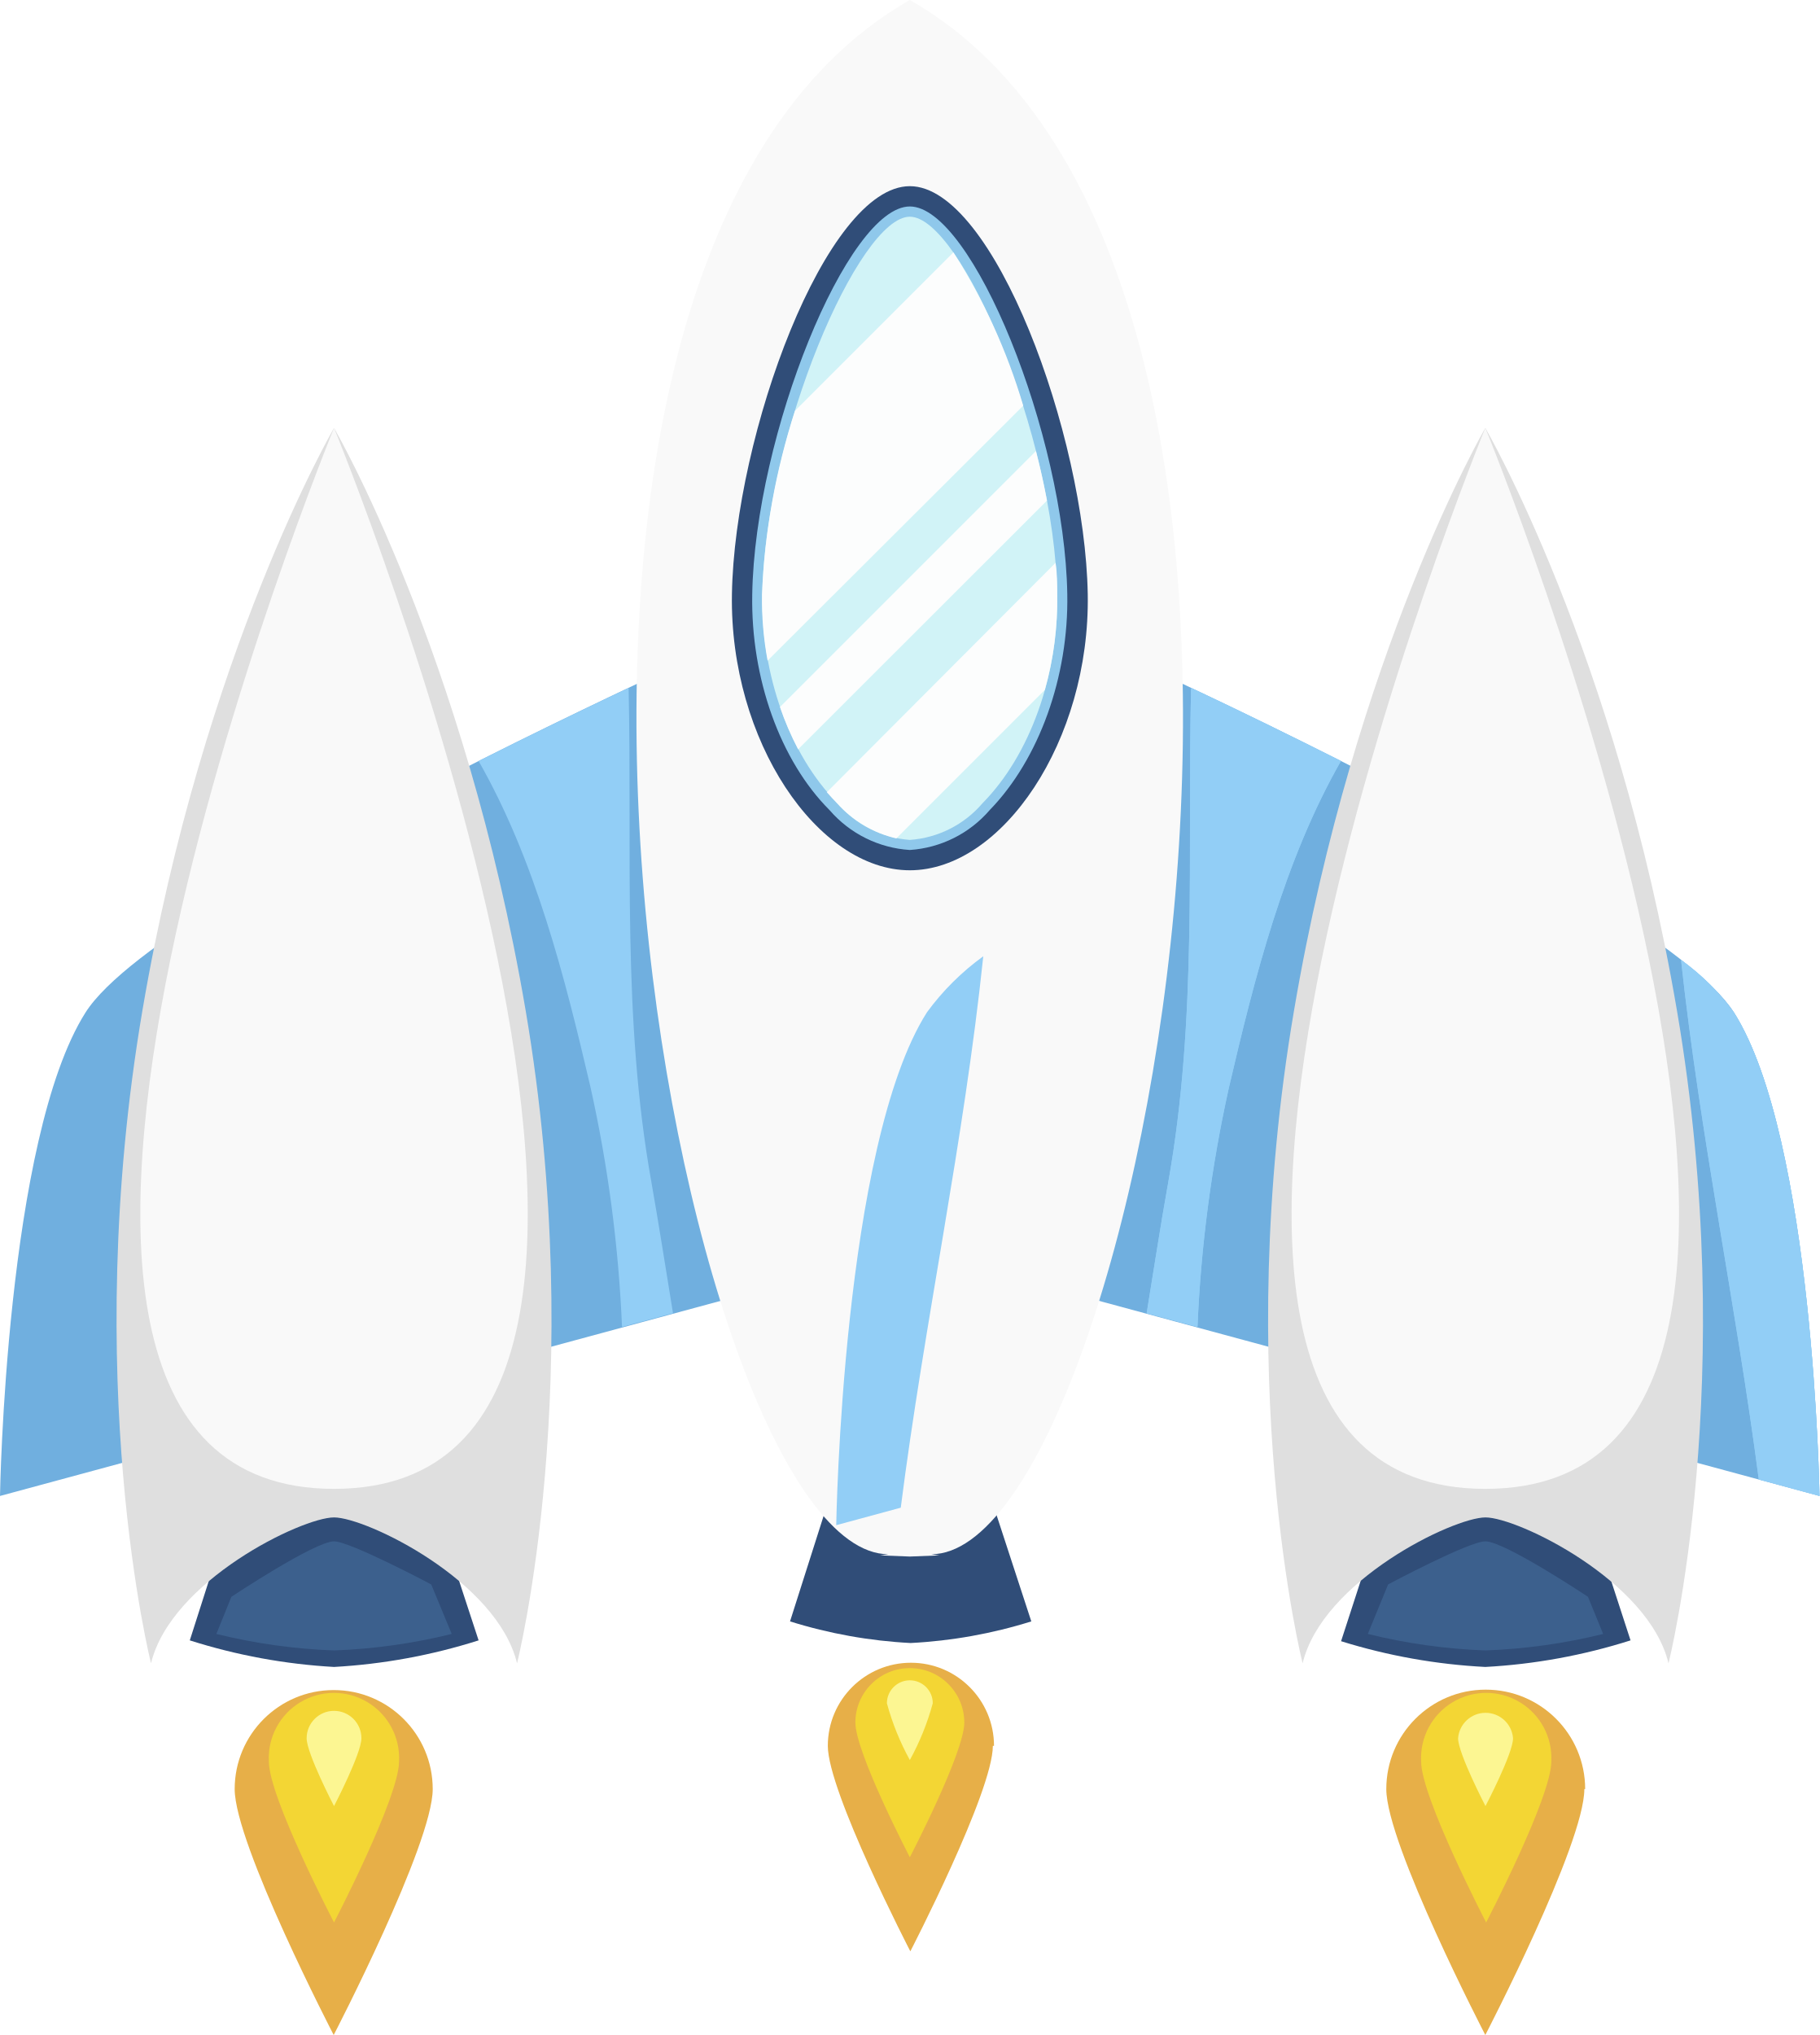
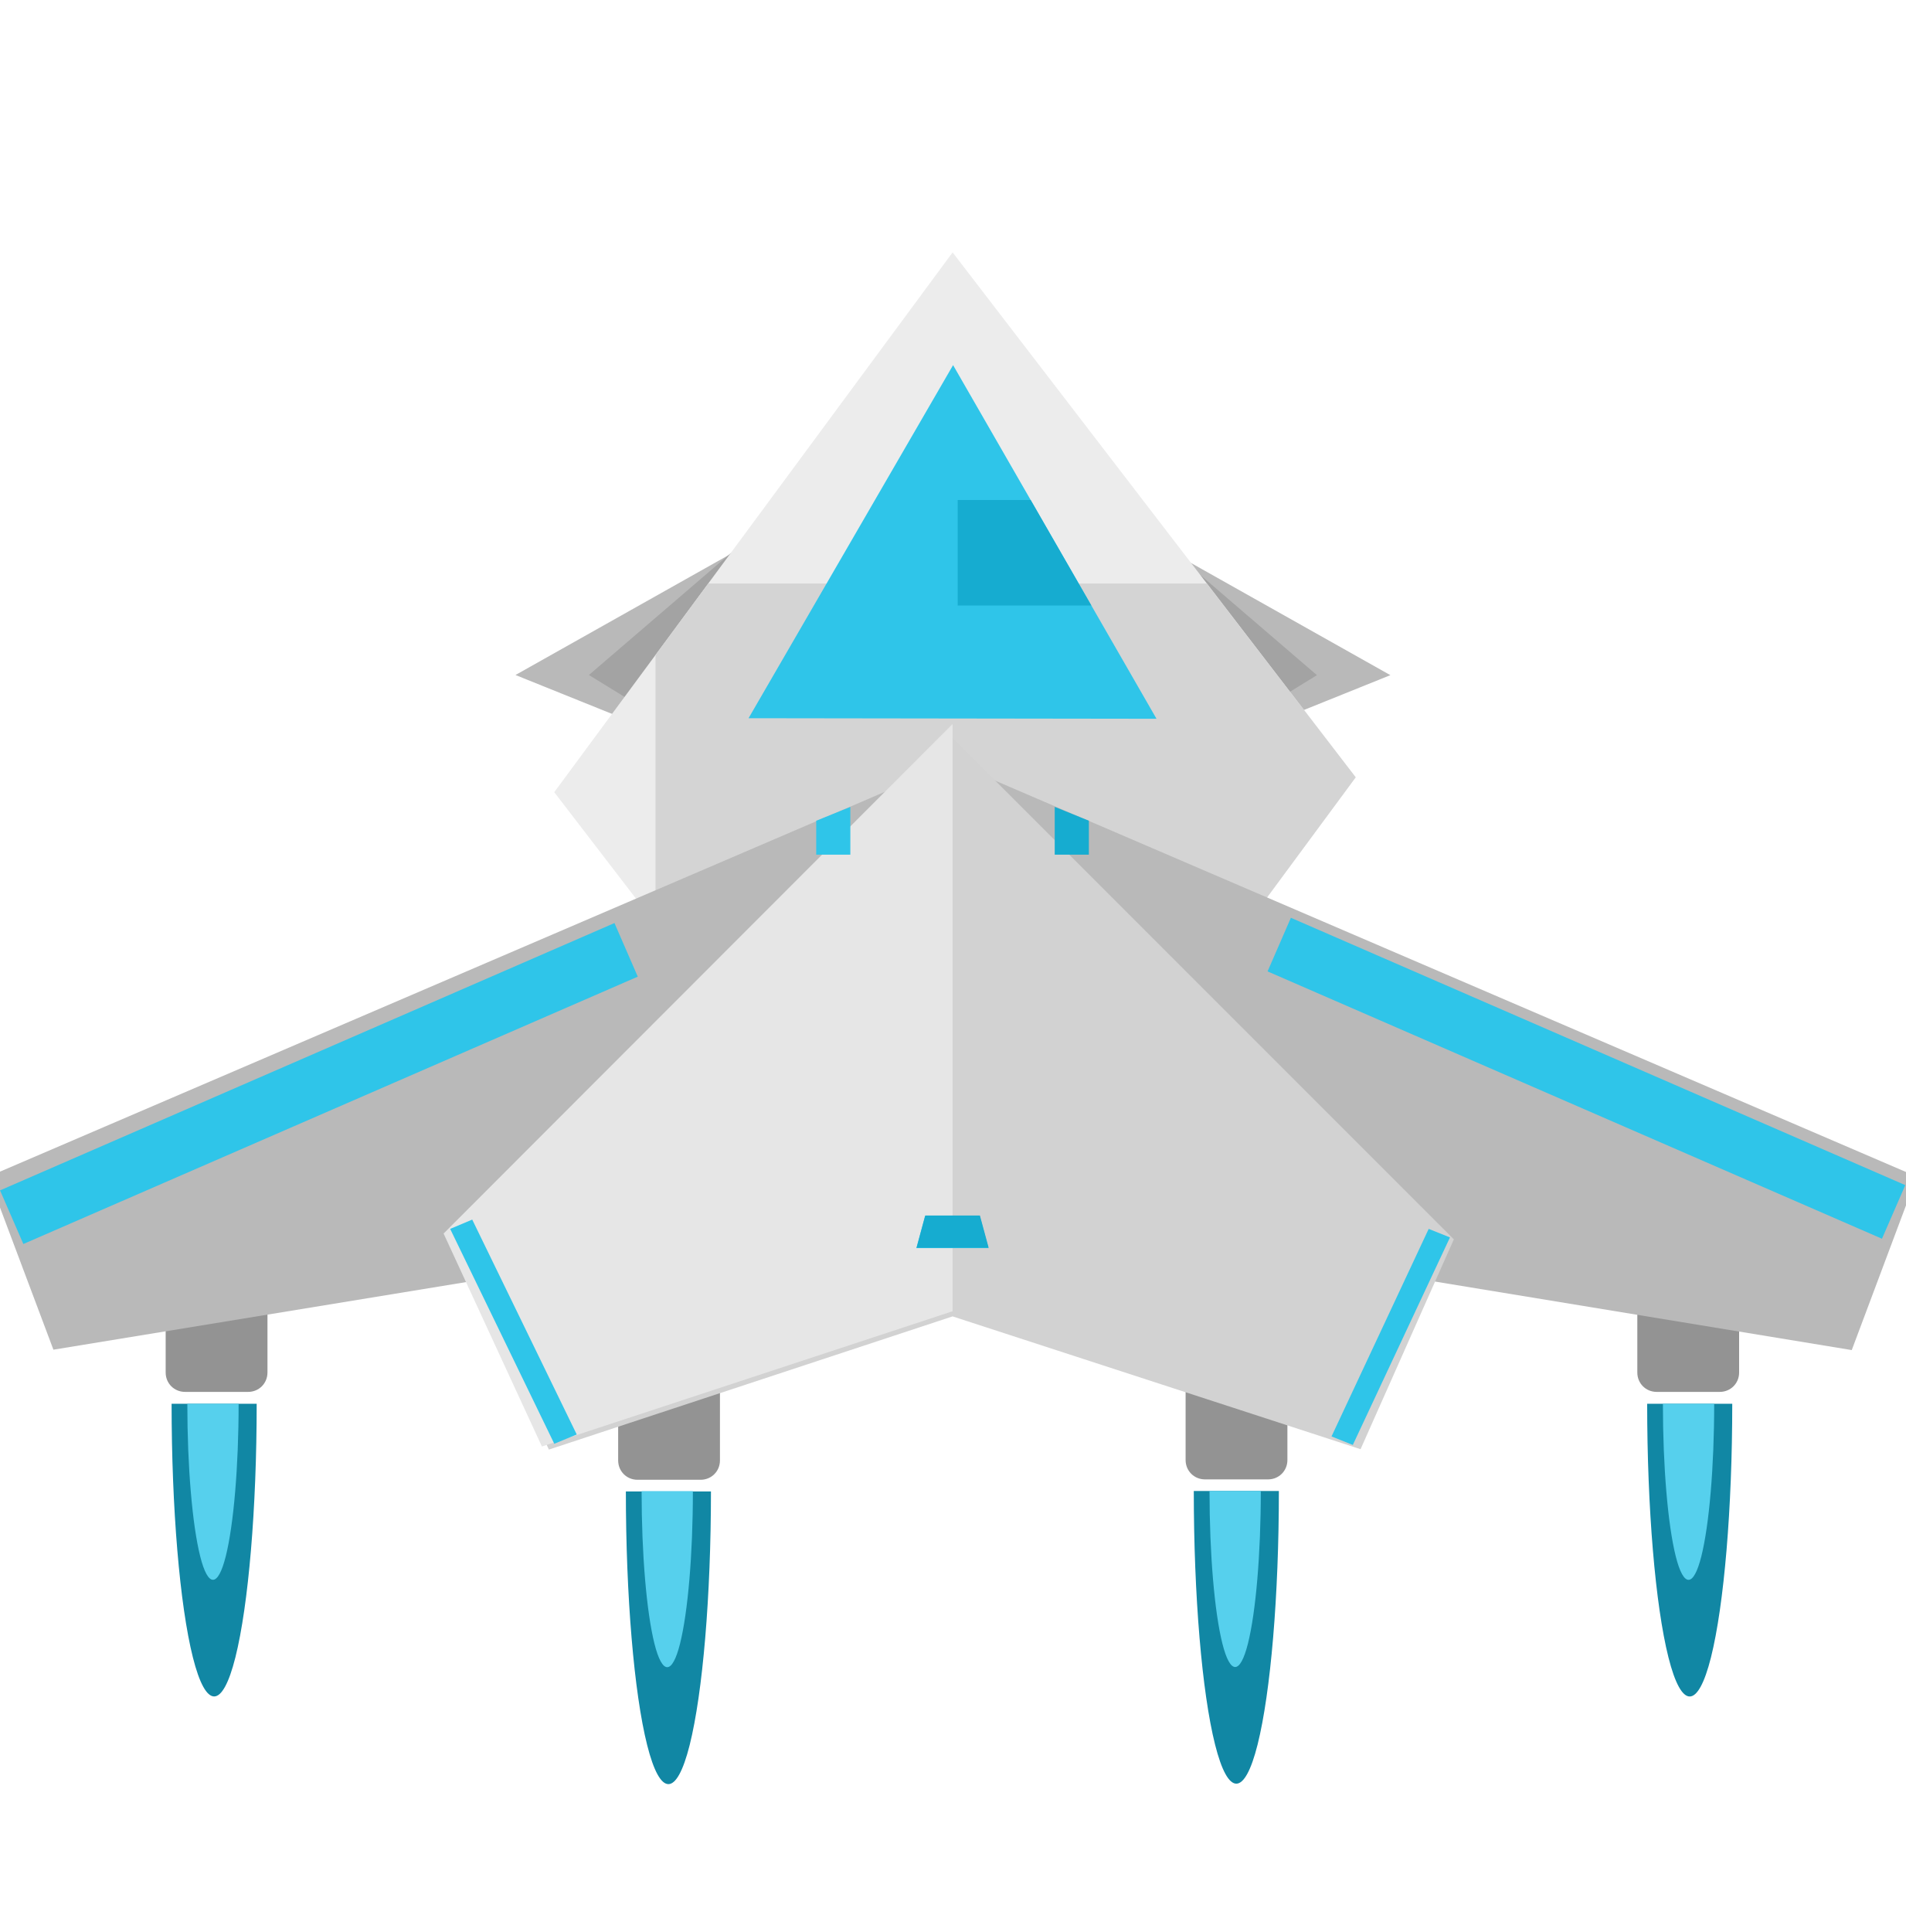
- <svg xmlns="http://www.w3.org/2000/svg" viewBox="0 0 110.25 123.3">
-   <defs>
-     <style>.a{fill:#70afdf;}.b{fill:#304d78;}.c{fill:#e7af48;}.d{fill:#f3d634;}.e{fill:#fcf692;}.f{fill:#92cef6;}.g{fill:#3c608d;}.h{fill:#dfdfdf;}.i{fill:#f9f9f9;}.j{fill:#8fc8eb;}.k{fill:#d1f3f7;}.l{fill:#fcfdfd;}</style>
-   </defs>
-   <path class="a" d="M61.65,77.48l48.6,13.16s-.34-21.63-5.18-29.29-44.52-25-44.52-25Z" />
-   <path class="a" d="M48.61,77.48,0,90.64S.34,69,5.18,61.35s44.52-25,44.52-25Z" />
-   <path class="b" d="M50.15,91.08l5,.33,5-.33,2.34,7.16a29.51,29.51,0,0,1-7.31,1.31,29.51,29.51,0,0,1-7.31-1.31Z" />
-   <path class="c" d="M60.16,105.78c0,2.78-5,12.45-5,12.45s-5-9.67-5-12.45a5,5,0,1,1,10.07,0Z" />
-   <path class="d" d="M58.43,104.37c0,1.82-3.3,8.16-3.3,8.16s-3.3-6.34-3.3-8.16a3.3,3.3,0,1,1,6.6,0Z" />
-   <path class="e" d="M56.52,103.2a15.63,15.63,0,0,1-1.39,3.44,15.63,15.63,0,0,1-1.39-3.44,1.39,1.39,0,1,1,2.78,0Z" />
-   <path class="f" d="M106.57,89.64l3.68,1s-.34-21.63-5.18-29.29a14.11,14.11,0,0,0-3.21-3.19C103,68.72,105.2,79.13,106.57,89.64Z" />
-   <path class="f" d="M74.47,65.87c1.55-6.65,3.34-13.73,6.78-19.76C78.09,44.52,75,43,72.17,41.68c-.23,10.1.4,20-1.39,30-.47,2.62-.87,5.26-1.3,7.89l3.08.83A82.82,82.82,0,0,1,74.47,65.87Z" />
-   <path class="f" d="M106.57,89.64l3.68,1s-.34-21.63-5.18-29.29a14.11,14.11,0,0,0-3.21-3.19C103,68.72,105.2,79.13,106.57,89.64Z" />
-   <path class="f" d="M74.47,65.87c1.55-6.65,3.34-13.73,6.78-19.76C78.09,44.52,75,43,72.17,41.68c-.23,10.1.4,20-1.39,30-.47,2.62-.87,5.26-1.3,7.89l3.08.83A82.82,82.82,0,0,1,74.47,65.87Z" />
-   <path class="f" d="M35.78,65.87C34.23,59.22,32.44,52.14,29,46.11c3.16-1.59,6.27-3.09,9.09-4.43.22,10.1-.41,20,1.39,30,.46,2.62.87,5.26,1.3,7.89l-3.09.83A82.82,82.82,0,0,0,35.78,65.87Z" />
-   <path class="b" d="M84.06,90.82l6,.4,5.95-.4,2.79,8.57A35.35,35.35,0,0,1,90,101a35.46,35.46,0,0,1-8.74-1.56Z" />
-   <path class="c" d="M96,108.4c0,3.33-6,14.9-6,14.9s-6-11.57-6-14.9a6,6,0,0,1,12.05,0Z" />
-   <path class="d" d="M94,106.72c0,2.18-3.95,9.76-3.95,9.76s-3.94-7.58-3.94-9.76a3.95,3.95,0,1,1,7.89,0Z" />
-   <path class="e" d="M91.68,105.32c0,.92-1.67,4.11-1.67,4.11s-1.66-3.19-1.66-4.11a1.67,1.67,0,0,1,3.33,0Z" />
-   <path class="g" d="M90,93.39c1.18,0,6.22,3.36,6.22,3.36L97.14,99A35,35,0,0,1,90,100a34.86,34.86,0,0,1-7.12-1l1.23-3S89,93.39,90,93.39Z" />
-   <path class="h" d="M101.1,100.78c-1.2-5-9.14-8.84-11.09-8.84s-9.88,3.83-11.08,8.84c0,0-4.34-17.14-.52-39.56C82.1,39.51,90,25.93,90,25.93s7.91,13.58,11.61,35.29C105.44,83.64,101.1,100.78,101.1,100.78Z" />
-   <path class="i" d="M90,25.93s26.41,64.28,0,64.28S90,25.93,90,25.93Z" />
-   <path class="b" d="M26.19,90.82l-6,.4-5.95-.4L11.5,99.39A35.35,35.35,0,0,0,20.24,101,35.46,35.46,0,0,0,29,99.39Z" />
-   <path class="c" d="M14.22,108.4c0,3.33,6,14.9,6,14.9s6-11.57,6-14.9a6,6,0,0,0-12,0Z" />
-   <path class="d" d="M16.29,106.72c0,2.18,3.95,9.76,3.95,9.76s3.94-7.58,3.94-9.76a3.95,3.95,0,1,0-7.89,0Z" />
-   <path class="e" d="M18.58,105.32c0,.92,1.66,4.11,1.66,4.11s1.66-3.19,1.66-4.11a1.66,1.66,0,0,0-3.32,0Z" />
-   <path class="g" d="M20.24,93.39c-1.17,0-6.22,3.36-6.22,3.36L13.11,99a35,35,0,0,0,7.13,1,35,35,0,0,0,7.13-1l-1.24-3S21.21,93.39,20.24,93.39Z" />
-   <path class="h" d="M9.15,100.78c1.21-5,9.14-8.84,11.09-8.84s9.88,3.83,11.09,8.84c0,0,4.33-17.14.52-39.56-3.7-21.71-11.61-35.29-11.61-35.29S12.33,39.51,8.63,61.22C4.82,83.64,9.15,100.78,9.15,100.78Z" />
-   <path class="i" d="M20.24,25.93s-26.41,64.28,0,64.28S20.24,25.93,20.24,25.93Z" />
-   <path class="i" d="M53.83,94.17C41.1,94.17,26.44,16.33,55.13,0c28.68,16.33,14,94.17,1.3,94.17l.49.07-1.79.07-1.8-.07Z" />
-   <path class="b" d="M55.13,11.28c-5.08,0-10.62,15.06-10.78,24.72-.15,8.9,5.2,16.73,10.78,16.73S66.06,44.9,65.91,36C65.74,26.34,60.2,11.28,55.13,11.28Z" />
-   <path class="j" d="M55.13,51.5a7,7,0,0,1-4.86-2.41c-3-3-4.78-8-4.69-13.07.16-9.67,5.78-23.51,9.55-23.51S64.51,26.35,64.67,36c.09,5-1.71,10-4.69,13.07A7,7,0,0,1,55.13,51.5Z" />
-   <path class="k" d="M55.13,50.89a6.38,6.38,0,0,0,4.41-2.23c2.87-2.91,4.6-7.75,4.52-12.63-.16-9.66-5.84-22.9-8.93-22.9S46.36,26.37,46.19,36c-.08,4.88,1.65,9.72,4.52,12.63A6.4,6.4,0,0,0,55.13,50.89Z" />
-   <path class="l" d="M50.71,48.66a7,7,0,0,0,3.6,2.14l9-9A20.18,20.18,0,0,0,64.06,36c0-.62,0-1.26-.1-1.9L50.1,48C50.3,48.22,50.5,48.45,50.71,48.66Z" />
-   <path class="l" d="M57.77,15.29l-9.6,9.6a41.64,41.64,0,0,0-2,11.14,20.45,20.45,0,0,0,.34,4L62,24.58A36.35,36.35,0,0,0,57.77,15.29Z" />
-   <path class="l" d="M63.44,30.33c-.19-1-.41-2-.67-3L47.26,42.84a18.44,18.44,0,0,0,1.1,2.56Z" />
-   <path class="f" d="M54.58,91.35l-3.91,1.06s.36-23,5.5-31.08a15.46,15.46,0,0,1,3.41-3.39C58.41,69.15,56,80.2,54.58,91.35Z" />
+ <svg xmlns="http://www.w3.org/2000/svg" xmlns:xlink="http://www.w3.org/1999/xlink" version="1.1" id="svg2" x="0px" y="0px" viewBox="0 0 492.3 499" style="enable-background:new 0 0 492.3 499;" xml:space="preserve">
+   <style type="text/css">
+ 	.st0{fill-rule:evenodd;clip-rule:evenodd;fill:#B9B9B9;}
+ 	.st1{fill-rule:evenodd;clip-rule:evenodd;fill:#A3A3A3;}
+ 	.st2{fill-rule:evenodd;clip-rule:evenodd;fill:#ECECEC;}
+ 	.st3{clip-path:url(#SVGID_2_);fill-rule:evenodd;clip-rule:evenodd;fill:#D4D4D4;}
+ 	.st4{fill-rule:evenodd;clip-rule:evenodd;fill:#939393;}
+ 	.st5{clip-path:url(#SVGID_4_);fill:#B9B9B9;}
+ 	.st6{clip-path:url(#SVGID_6_);fill:#B9B9B9;}
+ 	.st7{fill:#D2D2D2;}
+ 	.st8{fill-rule:evenodd;clip-rule:evenodd;fill:#2FC5E9;}
+ 	.st9{clip-path:url(#SVGID_8_);fill-rule:evenodd;clip-rule:evenodd;fill:#16ACD0;}
+ 	.st10{clip-path:url(#SVGID_10_);fill:#E6E6E6;}
+ 	.st11{clip-path:url(#SVGID_12_);fill-rule:evenodd;clip-rule:evenodd;fill:#2FC5E9;}
+ 	.st12{clip-path:url(#SVGID_14_);fill-rule:evenodd;clip-rule:evenodd;fill:#16ACD0;}
+ 	.st13{clip-path:url(#SVGID_16_);fill-rule:evenodd;clip-rule:evenodd;fill:#2FC5E9;}
+ 	.st14{clip-path:url(#SVGID_18_);fill-rule:evenodd;clip-rule:evenodd;fill:#16ACD0;}
+ 	.st15{fill-rule:evenodd;clip-rule:evenodd;fill:#1187A4;}
+ 	.st16{fill-rule:evenodd;clip-rule:evenodd;fill:#56D0ED;}
+ </style>
+   <g id="g4470" transform="matrix(0,0.7527886,-0.7527886,0,403.1236,249.9223)">
+     <path id="path4464" class="st0" d="   M-65.4,271.7l-35,86.9l-45-80L-65.4,271.7z" />
+     <path id="path4466" class="st1" d="   M-65.4,276.5l-35,56.9l-45-52.4L-65.4,276.5z" />
+   </g>
+   <g id="g4476" transform="matrix(0,-0.7527886,-0.7527886,0,403.0886,250.1105)">
+     <path id="path4472" class="st0" d="   M65.6,145.2l35-86.9l45,80L65.6,145.2z" />
+     <path id="path4474" class="st1" d="   M65.6,140.4l35-56.9l45,52.4L65.6,140.4z" />
+   </g>
+   <g id="g4362" transform="matrix(0,0.7527886,-0.8721726,0,447.926,249.9223)">
+     <polygon id="rect4324" class="st2" points="-245.4,231.4 -65.3,112 119.9,230 -60.2,349.4  " />
+     <g>
+       <defs>
+         <rect id="SVGID_1_" x="-131.8" y="5.4" width="120.4" height="314" />
+       </defs>
+       <clipPath id="SVGID_2_">
+         <use xlink:href="#SVGID_1_" style="overflow:visible;" />
+       </clipPath>
+       <polygon id="rect4352" class="st3" points="-245.4,231.4 -65.3,112 119.9,230 -60.2,349.4   " />
+     </g>
+   </g>
+   <path id="rect4484" class="st4" d="M428,329.4h16.3c2.8,0,5,2.2,5,5v20.1c0,2.8-2.2,5-5,5H428c-2.8,0-5-2.2-5-5v-20.1  C423,331.7,425.2,329.4,428,329.4z" />
+   <g>
+     <defs>
+       <polygon id="SVGID_3_" points="515.2,183.5 239.6,183.5 329.6,370 605.1,370   " />
+     </defs>
+     <clipPath id="SVGID_4_">
+       <use xlink:href="#SVGID_3_" style="overflow:visible;" />
+     </clipPath>
+     <path id="path4433" class="st5" d="M495.2,303.9L246.1,196.9L100.2,303.9l58.3,44.8l147.1-28.4   l172.8,28.4L495.2,303.9z" />
+   </g>
+   <path id="rect4482" class="st4" d="M47.8,329.4h16.3c2.8,0,5,2.2,5,5v20.1c0,2.8-2.2,5-5,5H47.8c-2.8,0-5-2.2-5-5v-20.1  C42.8,331.7,45.1,329.4,47.8,329.4z" />
+   <g>
+     <defs>
+       <polygon id="SVGID_5_" points="-23,183.5 252.6,183.5 162.6,370 -113,370   " />
+     </defs>
+     <clipPath id="SVGID_6_">
+       <use xlink:href="#SVGID_5_" style="overflow:visible;" />
+     </clipPath>
+     <path id="path4330-0" class="st6" d="M-3,303.9l249.1-106.9L392,303.9l-58.3,44.8l-147.1-28.4   L13.8,348.6L-3,303.9z" />
+   </g>
+   <path id="rect4478" class="st4" d="M164.7,352.1H181c2.8,0,5,2.2,5,5v20.1c0,2.8-2.2,5-5,5h-16.3c-2.8,0-5-2.2-5-5v-20.1  C159.7,354.3,161.9,352.1,164.7,352.1z" />
+   <path id="rect4480" class="st4" d="M311.3,352h16.3c2.8,0,5,2.2,5,5v20.1c0,2.8-2.2,5-5,5h-16.3c-2.8,0-5-2.2-5-5V357  C306.3,354.3,308.6,352,311.3,352z" />
+   <path id="path4338" class="st7" d="M116.6,320.1l129.5-129.5l129.5,129.5l-24.1,54.2L246.1,340  l-104.3,34.4L116.6,320.1z" />
+   <g id="g4376" transform="matrix(0,0.4764689,-0.4764689,0,346.6198,607.5576)">
+     <path id="path4364" class="st8" d="   M-885.5,100.4l-0.3,221.2l-191.4-110.9L-885.5,100.4z" />
+     <g>
+       <defs>
+         <rect id="SVGID_7_" x="-1004.1" y="93.8" width="57.2" height="114.4" />
+       </defs>
+       <clipPath id="SVGID_8_">
+         <use xlink:href="#SVGID_7_" style="overflow:visible;" />
+       </clipPath>
+       <path id="path4366" class="st9" d="    M-885.5,100.4l-0.3,221.2l-191.4-110.9L-885.5,100.4z" />
+     </g>
+   </g>
+   <g>
+     <defs>
+       <rect id="SVGID_9_" x="62.6" y="170.5" width="183.5" height="229.4" />
+     </defs>
+     <clipPath id="SVGID_10_">
+       <use xlink:href="#SVGID_9_" style="overflow:visible;" />
+     </clipPath>
+     <path id="path4330" class="st10" d="M114.6,318.6L246.1,187l131.5,131.5l-24.5,55.1l-107.1-34.9   l-106,34.9L114.6,318.6z" />
+   </g>
+   <g id="g4426" transform="matrix(0,0.4984,-0.7527886,0,172.9845,444.721)">
+     <g>
+       <defs>
+         <rect id="SVGID_11_" x="-262.2" y="-143.8" width="16.7" height="71.2" />
+       </defs>
+       <clipPath id="SVGID_12_">
+         <use xlink:href="#SVGID_11_" style="overflow:visible;" />
+       </clipPath>
+       <path id="path4366-2" class="st11" d="    M-200.4-117.5l-0.2,40.9l-113.9-20.5L-200.4-117.5z" />
+     </g>
+     <g>
+       <defs>
+         <rect id="SVGID_13_" x="-262.4" y="-121.6" width="16.7" height="71.2" />
+       </defs>
+       <clipPath id="SVGID_14_">
+         <use xlink:href="#SVGID_13_" style="overflow:visible;" />
+       </clipPath>
+       <path id="path4422" class="st12" d="    M-200.5-76.7l-0.2-40.9l-113.9,20.5L-200.5-76.7z" />
+     </g>
+   </g>
+   <polygon id="rect4435" class="st8" points="116.3,317.4 122,315 149,370.5 143.2,372.9 " />
+   <polygon id="rect4435-5" class="st8" points="374.6,319.6 369.1,317.4 344,371 349.5,373.2 " />
+   <g id="g4458" transform="matrix(0,-1.840206,-0.3052087,0,263.1467,-469.3376)">
+     <g>
+       <defs>
+         <rect id="SVGID_15_" x="-399.9" y="142.4" width="61.6" height="28.9" />
+       </defs>
+       <clipPath id="SVGID_16_">
+         <use xlink:href="#SVGID_15_" style="overflow:visible;" />
+       </clipPath>
+       <path id="path4454" class="st13" d="    M-375,241.9l0-372.1l12.5,186.5L-375,241.9z" />
+     </g>
+     <g>
+       <defs>
+         <rect id="SVGID_17_" x="-399.9" y="-59.5" width="61.6" height="28.9" />
+       </defs>
+       <clipPath id="SVGID_18_">
+         <use xlink:href="#SVGID_17_" style="overflow:visible;" />
+       </clipPath>
+       <path id="path4456" class="st14" d="    M-375-130.2l0,372.1l12.5-186.5L-375-130.2z" />
+     </g>
+   </g>
+   <rect id="rect4460" x="-4.2" y="272.3" transform="matrix(0.917 -0.3989 0.3989 0.917 -104.7576 56.0811)" class="st8" width="173.1" height="15.1" />
+   <rect id="rect4462" x="402.3" y="191.9" transform="matrix(0.3989 -0.917 0.917 0.3989 -8.9755 543.2534)" class="st8" width="15.1" height="173.1" />
+   <g id="g4496" transform="matrix(0,0.7527886,-0.7527886,0,403.1113,250.8476)">
+     <path id="path4486" class="st15" d="   M148.4,476.6c35.9,0,69.1-2.8,87-7.3s17.9-10.1,0-14.6c-18-4.5-51.1-7.3-87-7.3" />
+     <path id="path4492" class="st16" d="   M148.4,471.2c21.6,0,41.5-1.7,52.3-4.4c10.8-2.7,10.8-6.1,0-8.8c-10.8-2.7-30.7-4.4-52.3-4.4" />
+   </g>
+   <g id="g4496-5" transform="matrix(0,0.7527886,-0.7527886,0,380.5276,368.1952)">
+     <path id="path4486-7" class="st15" d="   M22.6,290.7c35.9,0,69.1-2.8,87-7.3s17.9-10.1,0-14.6c-18-4.5-51.1-7.3-87-7.3" />
+     <path id="path4492-3" class="st16" d="   M22.5,285.3c21.6,0,41.5-1.7,52.3-4.4s10.8-6.1,0-8.8c-10.8-2.7-30.7-4.4-52.3-4.4" />
+   </g>
+   <g id="g4496-9" transform="matrix(0,0.7527886,-0.7527886,0,380.6064,514.9456)">
+     <path id="path4486-9" class="st15" d="   M-172.5,95.9c35.9,0,69.1-2.8,87-7.3c17.9-4.5,17.9-10.1,0-14.6c-18-4.5-51.1-7.3-87-7.3" />
+     <path id="path4492-4" class="st16" d="   M-172.5,90.5c21.6,0,41.5-1.7,52.3-4.4s10.8-6.1,0-8.8c-10.8-2.7-30.7-4.4-52.3-4.4" />
+   </g>
+   <g id="g4496-59" transform="matrix(0,0.7527886,-0.7527886,0,403.1113,632.0705)">
+     <path id="path4486-5" class="st15" d="   M-358-29.8c35.9,0,69.1-2.8,87-7.3s17.9-10.1,0-14.6c-18-4.5-51.1-7.3-87-7.3" />
+     <path id="path4492-8" class="st16" d="   M-358-35.2c21.6,0,41.5-1.7,52.3-4.4s10.8-6.1,0-8.8c-10.8-2.7-30.7-4.4-52.3-4.4" />
+   </g>
</svg>
